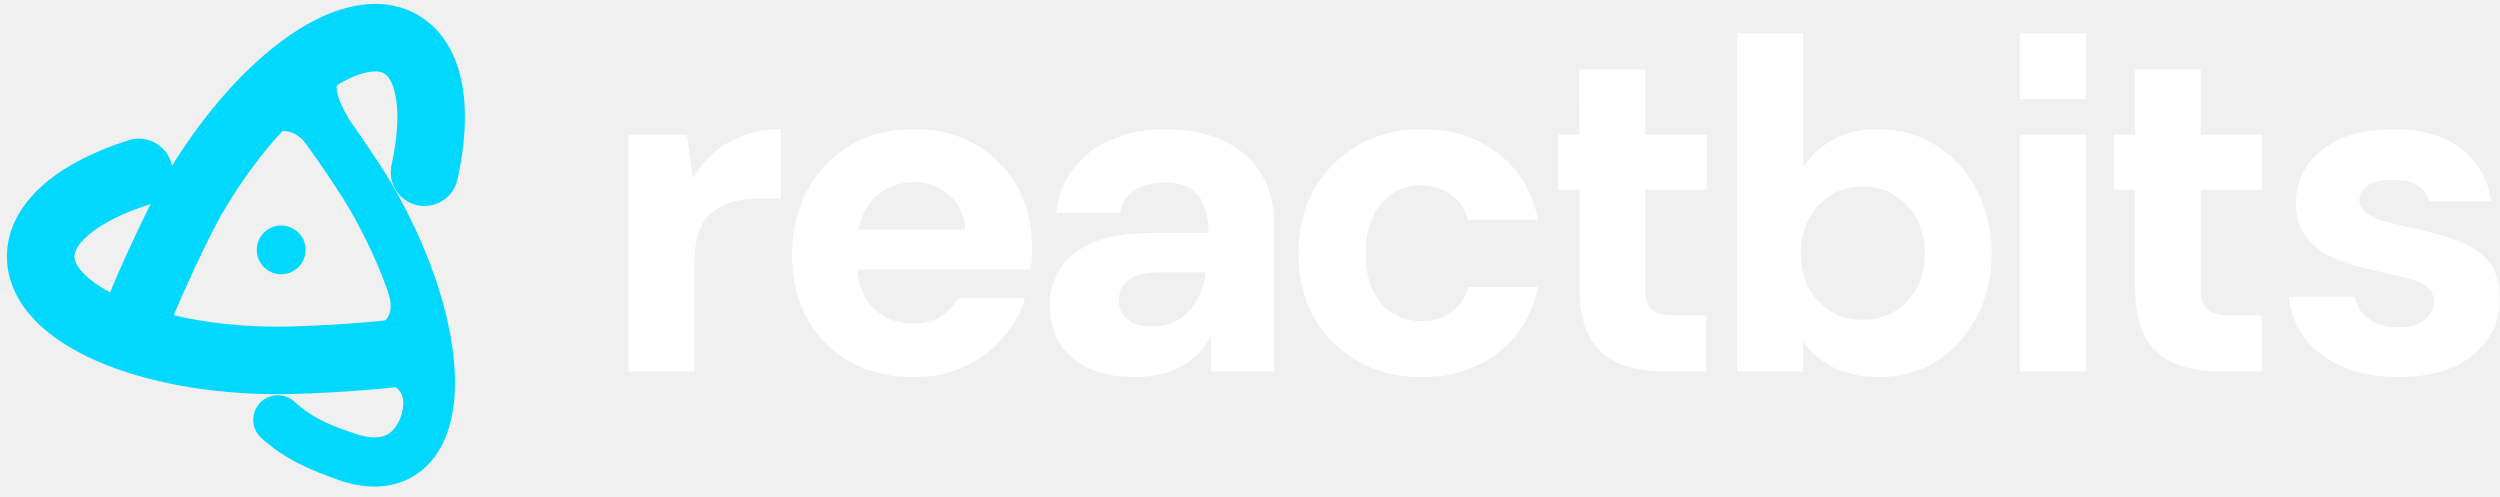
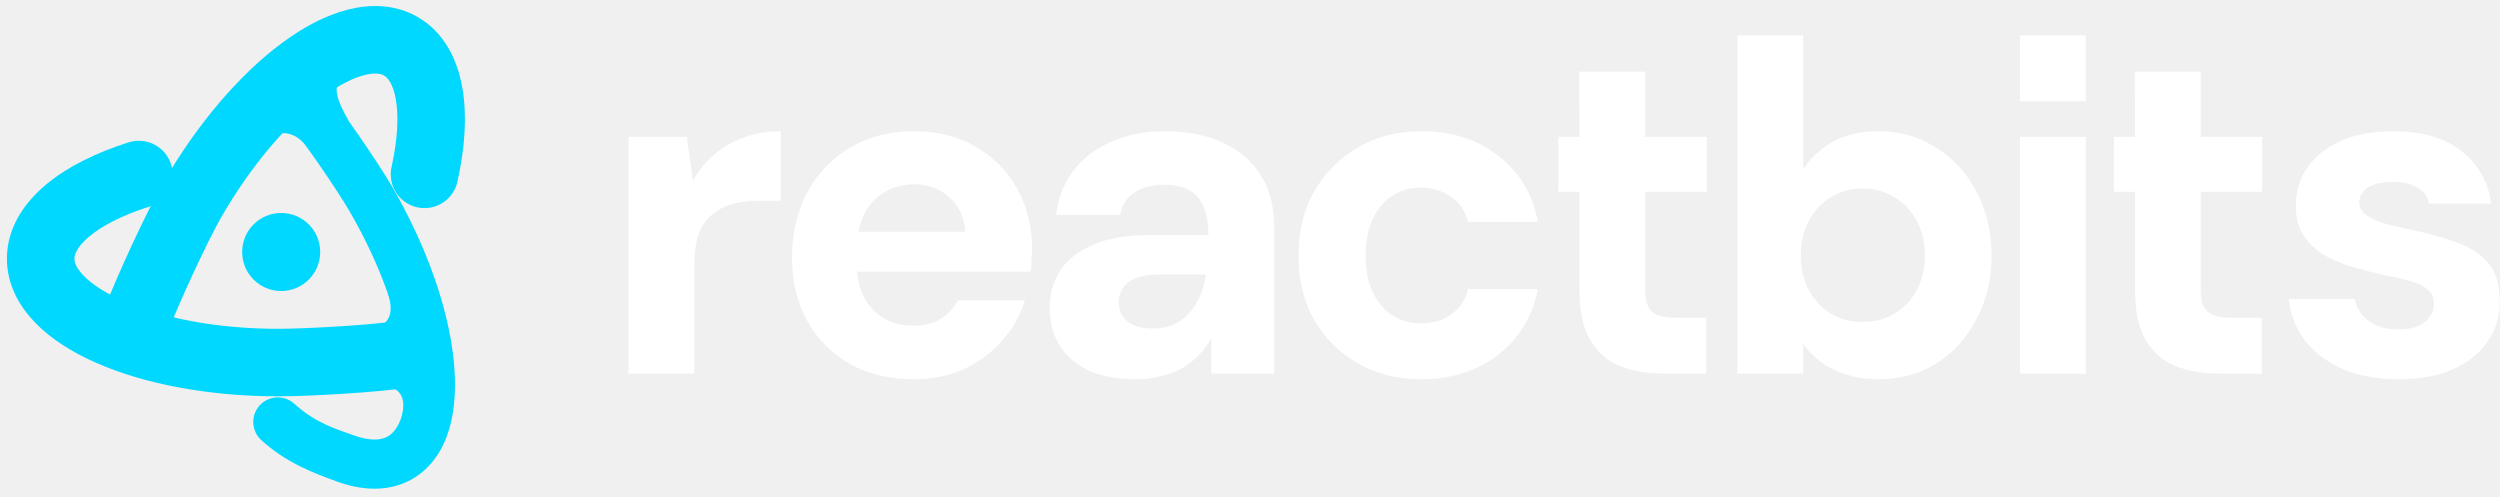
<svg xmlns="http://www.w3.org/2000/svg" width="136" height="27" viewBox="0 0 136 27" fill="none">
-   <path d="M34.194 20.207V7.329H37.362L37.695 9.706C38.018 9.144 38.41 8.667 38.87 8.275C39.33 7.883 39.866 7.576 40.48 7.355C41.093 7.134 41.757 7.023 42.472 7.023V10.804H41.272C40.761 10.804 40.284 10.864 39.841 10.983C39.415 11.102 39.04 11.298 38.717 11.571C38.41 11.826 38.172 12.184 38.001 12.644C37.848 13.087 37.771 13.649 37.771 14.33V20.207H34.194Z" fill="white" />
-   <path d="M49.704 20.514C48.41 20.514 47.26 20.241 46.255 19.696C45.267 19.134 44.492 18.359 43.93 17.371C43.368 16.366 43.087 15.207 43.087 13.896C43.087 12.567 43.359 11.392 43.904 10.37C44.467 9.331 45.242 8.513 46.23 7.917C47.234 7.321 48.401 7.023 49.73 7.023C51.007 7.023 52.123 7.304 53.077 7.866C54.048 8.428 54.797 9.186 55.325 10.14C55.87 11.094 56.143 12.193 56.143 13.436C56.143 13.606 56.135 13.794 56.117 13.998C56.117 14.203 56.1 14.424 56.066 14.662H45.976V12.491H52.515C52.464 11.707 52.174 11.085 51.646 10.626C51.135 10.149 50.496 9.91 49.73 9.91C49.151 9.91 48.623 10.046 48.146 10.319C47.669 10.591 47.294 10.992 47.022 11.52C46.749 12.048 46.613 12.721 46.613 13.538V14.279C46.613 14.944 46.74 15.531 46.996 16.042C47.252 16.536 47.609 16.919 48.069 17.192C48.529 17.465 49.066 17.601 49.679 17.601C50.292 17.601 50.794 17.473 51.186 17.218C51.595 16.962 51.902 16.63 52.106 16.221H55.76C55.521 17.022 55.112 17.745 54.533 18.393C53.971 19.04 53.281 19.56 52.464 19.951C51.646 20.326 50.726 20.514 49.704 20.514Z" fill="white" />
-   <path d="M61.804 20.514C60.748 20.514 59.862 20.343 59.147 20.003C58.448 19.645 57.929 19.176 57.588 18.597C57.264 18.001 57.103 17.345 57.103 16.63C57.103 15.863 57.299 15.182 57.69 14.586C58.082 13.99 58.687 13.521 59.505 13.181C60.322 12.84 61.344 12.669 62.571 12.669H65.739C65.739 12.056 65.654 11.554 65.483 11.162C65.33 10.753 65.075 10.447 64.717 10.242C64.376 10.038 63.916 9.936 63.337 9.936C62.707 9.936 62.17 10.072 61.727 10.344C61.301 10.617 61.038 11.026 60.935 11.571H57.46C57.563 10.651 57.869 9.859 58.38 9.195C58.891 8.513 59.573 7.985 60.424 7.611C61.293 7.219 62.272 7.023 63.363 7.023C64.572 7.023 65.62 7.227 66.505 7.636C67.408 8.045 68.098 8.633 68.575 9.399C69.069 10.165 69.316 11.111 69.316 12.235V20.207H65.891L65.892 18.265C65.722 18.606 65.5 18.912 65.228 19.185C64.972 19.457 64.674 19.696 64.334 19.9C63.993 20.088 63.61 20.232 63.184 20.335C62.775 20.454 62.315 20.514 61.804 20.514ZM62.673 17.754C63.099 17.754 63.482 17.686 63.822 17.55C64.163 17.396 64.453 17.183 64.691 16.911C64.93 16.638 65.126 16.332 65.279 15.991C65.432 15.633 65.534 15.25 65.585 14.841V14.816H63.005C62.511 14.816 62.102 14.884 61.779 15.02C61.472 15.139 61.242 15.318 61.089 15.557C60.935 15.778 60.859 16.034 60.859 16.323C60.859 16.63 60.935 16.894 61.089 17.115C61.242 17.337 61.455 17.498 61.727 17.601C62 17.703 62.315 17.754 62.673 17.754Z" fill="white" />
-   <path d="M77.306 20.514C76.011 20.514 74.861 20.224 73.856 19.645C72.851 19.066 72.059 18.274 71.48 17.269C70.918 16.264 70.637 15.114 70.637 13.819C70.637 12.491 70.918 11.324 71.48 10.319C72.059 9.297 72.851 8.496 73.856 7.917C74.861 7.321 76.02 7.023 77.331 7.023C78.984 7.023 80.372 7.466 81.496 8.351C82.637 9.22 83.361 10.421 83.668 11.954H79.861C79.724 11.375 79.418 10.924 78.941 10.6C78.481 10.259 77.927 10.089 77.28 10.089C76.701 10.089 76.181 10.242 75.722 10.549C75.279 10.838 74.93 11.256 74.674 11.801C74.418 12.346 74.291 13.002 74.291 13.768C74.291 14.347 74.359 14.867 74.495 15.327C74.648 15.77 74.853 16.153 75.108 16.477C75.381 16.8 75.704 17.047 76.079 17.218C76.454 17.388 76.854 17.473 77.28 17.473C77.723 17.473 78.115 17.405 78.455 17.269C78.796 17.115 79.094 16.902 79.35 16.63C79.605 16.34 79.775 16 79.861 15.608H83.668C83.361 17.107 82.637 18.299 81.496 19.185C80.355 20.071 78.958 20.514 77.306 20.514Z" fill="white" />
-   <path d="M90.495 20.207C89.576 20.207 88.766 20.062 88.068 19.773C87.387 19.483 86.859 19.006 86.484 18.342C86.109 17.677 85.922 16.775 85.922 15.633V10.319H84.777V7.329L85.919 7.33L85.916 3.778H89.499V7.329H92.846V10.319H89.499V15.659C89.499 16.221 89.618 16.613 89.857 16.834C90.112 17.056 90.538 17.166 91.134 17.166H92.82V20.207H90.495Z" fill="white" />
-   <path d="M102.207 20.514C101.543 20.514 100.955 20.428 100.444 20.258C99.933 20.105 99.482 19.883 99.09 19.594C98.698 19.304 98.366 18.972 98.094 18.597L98.094 20.207H94.516V1.811H98.094V9.092C98.485 8.496 99.013 8.002 99.678 7.611C100.359 7.219 101.194 7.023 102.182 7.023C103.357 7.023 104.404 7.321 105.324 7.917C106.261 8.496 106.994 9.297 107.522 10.319C108.067 11.324 108.339 12.482 108.339 13.794C108.339 15.071 108.067 16.221 107.522 17.243C106.994 18.265 106.27 19.066 105.35 19.645C104.43 20.224 103.382 20.514 102.207 20.514ZM101.338 17.396C101.986 17.396 102.565 17.243 103.076 16.936C103.587 16.63 103.987 16.204 104.277 15.659C104.566 15.114 104.711 14.492 104.711 13.794C104.711 13.078 104.566 12.448 104.277 11.903C103.987 11.358 103.587 10.932 103.076 10.626C102.565 10.302 101.986 10.14 101.338 10.14C100.674 10.14 100.086 10.302 99.575 10.626C99.081 10.932 98.69 11.358 98.4 11.903C98.111 12.431 97.966 13.053 97.966 13.768C97.966 14.484 98.111 15.114 98.4 15.659C98.69 16.204 99.081 16.63 99.575 16.936C100.086 17.243 100.674 17.396 101.338 17.396Z" fill="white" />
-   <path d="M109.889 20.207V7.329H113.466V20.207H109.889Z" fill="white" />
-   <path d="M130.515 20.514C129.322 20.514 128.292 20.326 127.423 19.951C126.554 19.56 125.873 19.04 125.379 18.393C124.885 17.729 124.595 16.979 124.51 16.144H128.087C128.155 16.451 128.283 16.732 128.471 16.988C128.675 17.226 128.939 17.422 129.263 17.575C129.603 17.729 130.004 17.805 130.464 17.805C130.906 17.805 131.264 17.745 131.537 17.626C131.826 17.49 132.039 17.32 132.175 17.115C132.329 16.911 132.405 16.689 132.405 16.451C132.405 16.11 132.303 15.846 132.099 15.659C131.894 15.472 131.596 15.318 131.204 15.199C130.813 15.08 130.344 14.969 129.799 14.867C129.186 14.731 128.581 14.577 127.985 14.407C127.406 14.237 126.878 14.015 126.401 13.743C125.941 13.453 125.575 13.095 125.302 12.669C125.03 12.244 124.894 11.716 124.894 11.085C124.894 10.319 125.098 9.629 125.507 9.016C125.933 8.403 126.537 7.917 127.321 7.559C128.121 7.202 129.075 7.023 130.182 7.023C131.75 7.023 132.984 7.381 133.887 8.096C134.807 8.794 135.352 9.748 135.522 10.958H132.15C132.065 10.583 131.852 10.293 131.511 10.089C131.17 9.884 130.719 9.782 130.157 9.782C129.578 9.782 129.126 9.884 128.803 10.089C128.496 10.293 128.343 10.566 128.343 10.906C128.343 11.128 128.445 11.332 128.649 11.52C128.854 11.69 129.143 11.843 129.518 11.98C129.91 12.099 130.387 12.218 130.949 12.337C131.954 12.542 132.831 12.78 133.581 13.053C134.33 13.308 134.918 13.683 135.344 14.177C135.769 14.654 135.982 15.352 135.982 16.272C135.999 17.09 135.778 17.822 135.318 18.469C134.875 19.117 134.245 19.619 133.427 19.977C132.61 20.335 131.639 20.514 130.515 20.514Z" fill="white" />
-   <path d="M120.717 20.207C119.797 20.207 118.988 20.062 118.29 19.773C117.609 19.483 117.081 19.006 116.706 18.342C116.331 17.677 116.144 16.775 116.144 15.633V10.319H114.999V7.329L116.14 7.33L116.138 3.778H119.721V7.329H123.068V10.319H119.721V15.659C119.721 16.221 119.84 16.613 120.078 16.834C120.334 17.056 120.76 17.166 121.356 17.166H123.042V20.207H120.717Z" fill="white" />
-   <rect x="109.887" y="1.811" width="3.579" height="3.579" fill="white" />
-   <path d="M15.56 4.259C15.695 4.147 15.851 4.063 16.019 4.011C16.187 3.96 16.363 3.942 16.538 3.958C16.713 3.975 16.883 4.025 17.038 4.108C17.193 4.19 17.33 4.302 17.442 4.437C18.486 5.704 20.546 8.671 21.364 10.094C23.217 13.306 24.36 16.596 24.668 19.354C24.821 20.732 24.775 22.043 24.454 23.168C24.128 24.299 23.497 25.324 22.438 25.936C21.157 26.675 19.676 26.572 18.323 26.078C16.965 25.583 15.536 25.033 14.203 23.816C13.945 23.576 13.793 23.244 13.778 22.892C13.764 22.54 13.889 22.197 14.126 21.937C14.364 21.677 14.694 21.521 15.046 21.503C15.398 21.485 15.742 21.607 16.005 21.842C17.181 22.914 18.315 23.23 19.238 23.565C20.168 23.904 20.753 23.824 21.102 23.62C21.394 23.451 21.69 23.107 21.882 22.432C22.078 21.747 22.141 20.81 22.011 19.652C21.752 17.337 20.763 14.4 19.047 11.431C18.304 10.139 16.331 7.296 15.384 6.146C15.272 6.011 15.188 5.855 15.136 5.687C15.085 5.519 15.067 5.343 15.083 5.168C15.1 4.993 15.15 4.824 15.233 4.669C15.315 4.513 15.427 4.376 15.562 4.264" fill="#00D8FF" />
-   <path d="M23.365 18.915C23.395 19.088 23.39 19.265 23.351 19.436C23.312 19.607 23.239 19.769 23.138 19.912C23.036 20.055 22.907 20.177 22.759 20.27C22.61 20.364 22.444 20.427 22.271 20.456C20.652 20.725 16.774 20.947 15.132 20.944C11.426 20.944 8.004 20.29 5.461 19.176C4.191 18.622 3.081 17.925 2.268 17.084C1.447 16.239 0.876 15.177 0.876 13.956C0.876 12.477 1.707 11.247 2.81 10.321C3.918 9.392 5.429 8.649 7.149 8.104C7.487 7.996 7.854 8.028 8.168 8.191C8.324 8.272 8.463 8.382 8.576 8.517C8.689 8.651 8.775 8.806 8.828 8.973C8.881 9.141 8.9 9.317 8.886 9.492C8.871 9.667 8.821 9.837 8.741 9.993C8.66 10.149 8.549 10.287 8.415 10.4C8.281 10.513 8.125 10.599 7.958 10.652C6.443 11.133 5.282 11.737 4.529 12.37C3.77 13.005 3.549 13.552 3.549 13.956C3.549 14.295 3.701 14.722 4.189 15.227C4.685 15.738 5.465 16.26 6.532 16.727C8.666 17.661 11.704 18.271 15.132 18.271C16.709 18.271 20.45 18.054 21.824 17.821C21.997 17.791 22.174 17.796 22.345 17.835C22.516 17.874 22.678 17.947 22.821 18.048C22.965 18.15 23.086 18.279 23.18 18.427C23.273 18.576 23.336 18.742 23.365 18.915Z" fill="#00D8FF" />
-   <path d="M23.365 18.915C23.395 19.088 23.39 19.265 23.351 19.436C23.312 19.607 23.239 19.769 23.138 19.912C23.036 20.055 22.907 20.177 22.759 20.27C22.61 20.364 22.444 20.427 22.271 20.456C20.652 20.725 16.774 20.947 15.132 20.944C11.426 20.944 8.004 20.29 5.461 19.176C4.191 18.622 3.081 17.925 2.268 17.084C1.447 16.239 0.876 15.177 0.876 13.956C0.876 12.477 1.707 11.247 2.81 10.321C3.918 9.392 5.429 8.649 7.149 8.104C7.487 7.996 7.854 8.028 8.168 8.191C8.324 8.272 8.463 8.382 8.576 8.517C8.689 8.651 8.775 8.806 8.828 8.973C8.881 9.141 8.9 9.317 8.886 9.492C8.871 9.667 8.821 9.837 8.741 9.993C8.66 10.149 8.549 10.287 8.415 10.4C8.281 10.513 8.125 10.599 7.958 10.652C6.443 11.133 5.282 11.737 4.529 12.37C3.77 13.005 3.549 13.552 3.549 13.956C3.549 14.295 3.701 14.722 4.189 15.227C4.685 15.738 5.465 16.26 6.532 16.727C8.666 17.661 11.704 18.271 15.132 18.271C16.709 18.271 20.45 18.054 21.824 17.821C21.997 17.791 22.174 17.796 22.345 17.835C22.516 17.874 22.678 17.947 22.821 18.048C22.965 18.15 23.086 18.279 23.18 18.427C23.273 18.576 23.336 18.742 23.365 18.915Z" stroke="#00D8FF" />
-   <path d="M7.019 18.382C6.686 18.258 6.417 18.008 6.269 17.686C6.121 17.364 6.108 16.996 6.231 16.664C6.769 15.211 8.438 11.586 9.298 10.096C11.152 6.885 13.429 4.251 15.664 2.604C16.779 1.783 17.938 1.168 19.073 0.885C20.215 0.6 21.419 0.633 22.476 1.245C23.759 1.984 24.408 3.317 24.657 4.738C24.909 6.161 24.796 7.84 24.408 9.603C24.377 9.78 24.31 9.949 24.211 10.1C24.113 10.251 23.985 10.38 23.835 10.48C23.686 10.58 23.517 10.649 23.34 10.683C23.163 10.716 22.982 10.713 22.806 10.675C22.63 10.636 22.464 10.563 22.317 10.458C22.17 10.354 22.046 10.221 21.952 10.067C21.858 9.914 21.796 9.743 21.77 9.565C21.744 9.386 21.753 9.205 21.799 9.031C22.139 7.477 22.197 6.169 22.025 5.199C21.854 4.226 21.491 3.761 21.142 3.56C20.849 3.39 20.402 3.307 19.721 3.478C19.03 3.65 18.189 4.066 17.25 4.757C15.375 6.136 13.326 8.464 11.613 11.433C10.864 12.723 9.26 16.198 8.736 17.594C8.613 17.926 8.363 18.196 8.041 18.343C7.718 18.491 7.351 18.505 7.019 18.382Z" fill="#00D8FF" />
-   <path d="M7.019 18.382C6.686 18.258 6.417 18.008 6.269 17.686C6.121 17.364 6.108 16.996 6.231 16.664C6.769 15.211 8.438 11.586 9.298 10.096C11.152 6.885 13.429 4.251 15.664 2.604C16.779 1.783 17.938 1.168 19.073 0.885C20.215 0.6 21.419 0.633 22.476 1.245C23.759 1.984 24.408 3.317 24.657 4.738C24.909 6.161 24.796 7.84 24.408 9.603C24.377 9.78 24.31 9.949 24.211 10.1C24.113 10.251 23.985 10.38 23.835 10.48C23.686 10.58 23.517 10.649 23.34 10.683C23.163 10.716 22.982 10.713 22.806 10.675C22.63 10.636 22.464 10.563 22.317 10.458C22.17 10.354 22.046 10.221 21.952 10.067C21.858 9.914 21.796 9.743 21.77 9.565C21.744 9.386 21.753 9.205 21.799 9.031C22.139 7.477 22.197 6.169 22.025 5.199C21.854 4.226 21.491 3.761 21.142 3.56C20.849 3.39 20.402 3.307 19.721 3.478C19.03 3.65 18.189 4.066 17.25 4.757C15.375 6.136 13.326 8.464 11.613 11.433C10.864 12.723 9.26 16.198 8.736 17.594C8.613 17.926 8.363 18.196 8.041 18.343C7.718 18.491 7.351 18.505 7.019 18.382Z" stroke="#00D8FF" />
-   <path d="M7.239 17.556L9.527 15.725C9.05 17.109 9.415 17.626 11.359 18.013L9.07 19.844L7.239 17.556Z" fill="#00D8FF" />
-   <path d="M5.578 18.212L4.478 15.495C5.668 16.349 6.268 16.147 7.195 14.395L8.295 17.112L5.578 18.212Z" fill="#00D8FF" />
-   <path d="M16.573 3.058L19.462 3.557C18.109 4.117 17.963 4.727 18.962 6.439L16.075 5.946L16.573 3.058Z" fill="#00D8FF" />
-   <path d="M23.692 20.287L21.853 22.572C22.195 21.166 21.558 20.696 19.577 20.743L21.405 18.453L23.692 20.287Z" fill="#00D8FF" />
-   <path d="M16.8 5.11L16.804 8.025C16.006 6.797 14.753 6.835 13.904 8.076L13.869 5.145L16.8 5.11Z" fill="#00D8FF" />
-   <path d="M23.319 17.695L21.093 15.79C21.524 17.189 21.143 17.769 19.188 18.091L21.413 19.922L23.319 17.695Z" fill="#00D8FF" />
-   <circle cx="15.296" cy="13.593" r="1.327" fill="#00D8FF" />
+   <path d="M34.194 20.323V7.446H37.362L37.695 9.822C38.018 9.26 38.41 8.783 38.87 8.391C39.33 7.999 39.866 7.693 40.48 7.471C41.093 7.25 41.757 7.139 42.472 7.139V10.921H41.272C40.761 10.921 40.284 10.98 39.841 11.099C39.415 11.219 39.04 11.415 38.717 11.687C38.41 11.943 38.172 12.3 38.001 12.76C37.848 13.203 37.771 13.765 37.771 14.447V20.323H34.194Z" fill="white" />
+   <path d="M49.704 20.63C48.41 20.63 47.26 20.357 46.255 19.812C45.267 19.25 44.492 18.475 43.93 17.487C43.368 16.482 43.087 15.324 43.087 14.012C43.087 12.684 43.359 11.508 43.904 10.486C44.467 9.447 45.242 8.629 46.23 8.033C47.234 7.437 48.401 7.139 49.73 7.139C51.007 7.139 52.123 7.42 53.077 7.982C54.048 8.544 54.797 9.302 55.325 10.256C55.87 11.21 56.143 12.309 56.143 13.552C56.143 13.723 56.135 13.91 56.117 14.114C56.117 14.319 56.1 14.54 56.066 14.779H45.976V12.607H52.515C52.464 11.823 52.174 11.202 51.646 10.742C51.135 10.265 50.496 10.026 49.73 10.026C49.151 10.026 48.623 10.162 48.146 10.435C47.669 10.708 47.294 11.108 47.022 11.636C46.749 12.164 46.613 12.837 46.613 13.654V14.395C46.613 15.06 46.74 15.647 46.996 16.158C47.252 16.652 47.609 17.036 48.069 17.308C48.529 17.581 49.066 17.717 49.679 17.717C50.292 17.717 50.794 17.589 51.186 17.334C51.595 17.078 51.902 16.746 52.106 16.337H55.76C55.521 17.138 55.112 17.862 54.533 18.509C53.971 19.156 53.281 19.676 52.464 20.068C51.646 20.442 50.726 20.63 49.704 20.63Z" fill="white" />
+   <path d="M61.804 20.63C60.748 20.63 59.862 20.459 59.147 20.119C58.448 19.761 57.929 19.293 57.588 18.713C57.264 18.117 57.103 17.461 57.103 16.746C57.103 15.979 57.299 15.298 57.69 14.702C58.082 14.106 58.687 13.637 59.505 13.297C60.322 12.956 61.344 12.786 62.571 12.786H65.739C65.739 12.172 65.654 11.67 65.483 11.278C65.33 10.869 65.075 10.563 64.717 10.358C64.376 10.154 63.916 10.052 63.337 10.052C62.707 10.052 62.17 10.188 61.727 10.461C61.301 10.733 61.038 11.142 60.935 11.687H57.46C57.563 10.767 57.869 9.975 58.38 9.311C58.891 8.629 59.573 8.101 60.424 7.727C61.293 7.335 62.272 7.139 63.363 7.139C64.572 7.139 65.62 7.343 66.505 7.752C67.408 8.161 68.098 8.749 68.575 9.515C69.069 10.282 69.316 11.227 69.316 12.351V20.323H65.891L65.892 18.381C65.722 18.722 65.5 19.029 65.228 19.301C64.972 19.574 64.674 19.812 64.334 20.017C63.993 20.204 63.61 20.349 63.184 20.451C62.775 20.57 62.315 20.63 61.804 20.63ZM62.673 17.87C63.099 17.87 63.482 17.802 63.822 17.666C64.163 17.512 64.453 17.3 64.691 17.027C64.93 16.755 65.126 16.448 65.279 16.107C65.432 15.75 65.534 15.366 65.585 14.957V14.932H63.005C62.511 14.932 62.102 15 61.779 15.136C61.472 15.256 61.242 15.434 61.089 15.673C60.935 15.894 60.859 16.15 60.859 16.439C60.859 16.746 60.935 17.01 61.089 17.232C61.242 17.453 61.455 17.615 61.727 17.717C62 17.819 62.315 17.87 62.673 17.87Z" fill="white" />
+   <path d="M77.306 20.63C76.011 20.63 74.861 20.34 73.856 19.761C72.851 19.182 72.059 18.39 71.48 17.385C70.918 16.38 70.637 15.23 70.637 13.935C70.637 12.607 70.918 11.44 71.48 10.435C72.059 9.413 72.851 8.612 73.856 8.033C74.861 7.437 76.02 7.139 77.331 7.139C78.984 7.139 80.372 7.582 81.496 8.468C82.637 9.336 83.361 10.537 83.668 12.07H79.861C79.724 11.491 79.418 11.04 78.941 10.716C78.481 10.375 77.927 10.205 77.28 10.205C76.701 10.205 76.181 10.358 75.722 10.665C75.279 10.955 74.93 11.372 74.674 11.917C74.418 12.462 74.291 13.118 74.291 13.884C74.291 14.463 74.359 14.983 74.495 15.443C74.648 15.886 74.853 16.269 75.108 16.593C75.381 16.916 75.704 17.163 76.079 17.334C76.454 17.504 76.854 17.589 77.28 17.589C77.723 17.589 78.115 17.521 78.455 17.385C78.796 17.232 79.094 17.019 79.35 16.746C79.605 16.456 79.775 16.116 79.861 15.724H83.668C83.361 17.223 82.637 18.415 81.496 19.301C80.355 20.187 78.958 20.63 77.306 20.63Z" fill="white" />
+   <path d="M90.495 20.323C89.576 20.323 88.766 20.178 88.068 19.889C87.387 19.599 86.859 19.122 86.484 18.458C86.109 17.794 85.922 16.891 85.922 15.75V10.435H84.777V7.446L85.919 7.446L85.916 3.894H89.499V7.446H92.846V10.435H89.499V15.775C89.499 16.337 89.618 16.729 89.857 16.95C90.112 17.172 90.538 17.283 91.134 17.283H92.82V20.323H90.495Z" fill="white" />
+   <path d="M102.207 20.63C101.543 20.63 100.955 20.544 100.444 20.374C99.933 20.221 99.482 19.999 99.09 19.71C98.698 19.42 98.366 19.088 98.094 18.713L98.094 20.323H94.516V1.927H98.094V9.209C98.485 8.612 99.013 8.118 99.678 7.727C100.359 7.335 101.194 7.139 102.182 7.139C103.357 7.139 104.404 7.437 105.324 8.033C106.261 8.612 106.994 9.413 107.522 10.435C108.067 11.44 108.339 12.598 108.339 13.91C108.339 15.187 108.067 16.337 107.522 17.359C106.994 18.381 106.27 19.182 105.35 19.761C104.43 20.34 103.382 20.63 102.207 20.63ZM101.338 17.512C101.986 17.512 102.565 17.359 103.076 17.053C103.587 16.746 103.987 16.32 104.277 15.775C104.566 15.23 104.711 14.608 104.711 13.91C104.711 13.194 104.566 12.564 104.277 12.019C103.987 11.474 103.587 11.048 103.076 10.742C102.565 10.418 101.986 10.256 101.338 10.256C100.674 10.256 100.086 10.418 99.575 10.742C99.081 11.048 98.69 11.474 98.4 12.019C98.111 12.547 97.966 13.169 97.966 13.884C97.966 14.6 98.111 15.23 98.4 15.775C98.69 16.32 99.081 16.746 99.575 17.053C100.086 17.359 100.674 17.512 101.338 17.512Z" fill="white" />
+   <path d="M109.889 20.323V7.446H113.466V20.323H109.889Z" fill="white" />
+   <path d="M130.515 20.63C129.322 20.63 128.292 20.442 127.423 20.068C126.554 19.676 125.873 19.156 125.379 18.509C124.885 17.845 124.595 17.095 124.51 16.261H128.087C128.155 16.567 128.283 16.848 128.471 17.104C128.675 17.342 128.939 17.538 129.263 17.691C129.603 17.845 130.004 17.921 130.464 17.921C130.906 17.921 131.264 17.862 131.537 17.742C131.826 17.606 132.039 17.436 132.175 17.232C132.329 17.027 132.405 16.806 132.405 16.567C132.405 16.227 132.303 15.963 132.099 15.775C131.894 15.588 131.596 15.434 131.204 15.315C130.813 15.196 130.344 15.085 129.799 14.983C129.186 14.847 128.581 14.694 127.985 14.523C127.406 14.353 126.878 14.131 126.401 13.859C125.941 13.569 125.575 13.211 125.302 12.786C125.03 12.36 124.894 11.832 124.894 11.202C124.894 10.435 125.098 9.745 125.507 9.132C125.933 8.519 126.537 8.033 127.321 7.676C128.121 7.318 129.075 7.139 130.182 7.139C131.75 7.139 132.984 7.497 133.887 8.212C134.807 8.911 135.352 9.864 135.522 11.074H132.15C132.065 10.699 131.852 10.409 131.511 10.205C131.17 10.001 130.719 9.899 130.157 9.899C129.578 9.899 129.126 10.001 128.803 10.205C128.496 10.409 128.343 10.682 128.343 11.023C128.343 11.244 128.445 11.449 128.649 11.636C128.854 11.806 129.143 11.96 129.518 12.096C129.91 12.215 130.387 12.334 130.949 12.454C131.954 12.658 132.831 12.896 133.581 13.169C134.33 13.425 134.918 13.799 135.344 14.293C135.769 14.77 135.982 15.469 135.982 16.388C135.999 17.206 135.778 17.938 135.318 18.586C134.875 19.233 134.245 19.735 133.427 20.093C132.61 20.451 131.639 20.63 130.515 20.63Z" fill="white" />
+   <path d="M120.717 20.323C119.797 20.323 118.988 20.178 118.29 19.889C117.609 19.599 117.081 19.122 116.706 18.458C116.331 17.794 116.144 16.891 116.144 15.75V10.435H114.999V7.446L116.14 7.446L116.138 3.894H119.721V7.446H123.068V10.435H119.721V15.775C119.721 16.337 119.84 16.729 120.078 16.95C120.334 17.172 120.76 17.283 121.356 17.283H123.042V20.323H120.717Z" fill="white" />
+   <rect x="109.887" y="1.927" width="3.579" height="3.579" fill="white" />
+   <path d="M15.56 4.375C15.695 4.263 15.851 4.179 16.019 4.127C16.187 4.076 16.363 4.058 16.538 4.074C16.713 4.091 16.883 4.142 17.038 4.224C17.193 4.306 17.33 4.418 17.442 4.553C18.486 5.82 20.546 8.788 21.364 10.211C23.217 13.422 24.36 16.712 24.668 19.47C24.821 20.848 24.775 22.16 24.454 23.284C24.128 24.416 23.497 25.44 22.438 26.052C21.157 26.791 19.676 26.688 18.323 26.194C16.965 25.699 15.536 25.149 14.203 23.932C13.945 23.692 13.793 23.36 13.778 23.009C13.764 22.657 13.889 22.313 14.126 22.053C14.364 21.793 14.694 21.637 15.046 21.619C15.398 21.601 15.742 21.723 16.005 21.958C17.181 23.031 18.315 23.346 19.238 23.681C20.168 24.02 20.753 23.94 21.102 23.737C21.394 23.567 21.69 23.224 21.882 22.548C22.078 21.864 22.141 20.926 22.011 19.768C21.752 17.453 20.763 14.516 19.047 11.547C18.304 10.255 16.331 7.412 15.384 6.262C15.272 6.127 15.188 5.971 15.136 5.803C15.085 5.635 15.067 5.459 15.083 5.284C15.1 5.11 15.15 4.94 15.233 4.785C15.315 4.63 15.427 4.492 15.562 4.38" fill="#00D8FF" />
+   <path d="M23.365 19.031C23.395 19.204 23.39 19.381 23.351 19.552C23.312 19.724 23.239 19.885 23.138 20.028C23.036 20.172 22.907 20.293 22.759 20.387C22.61 20.48 22.444 20.543 22.271 20.573C20.652 20.841 16.774 21.063 15.132 21.06C11.426 21.06 8.004 20.406 5.461 19.292C4.191 18.738 3.081 18.041 2.268 17.2C1.447 16.355 0.876 15.293 0.876 14.072C0.876 12.593 1.707 11.364 2.81 10.437C3.918 9.508 5.429 8.765 7.149 8.22C7.487 8.113 7.854 8.144 8.168 8.307C8.324 8.388 8.463 8.498 8.576 8.633C8.689 8.767 8.775 8.922 8.828 9.09C8.881 9.257 8.9 9.433 8.886 9.608C8.871 9.783 8.821 9.953 8.741 10.109C8.66 10.265 8.549 10.403 8.415 10.517C8.281 10.63 8.125 10.715 7.958 10.768C6.443 11.249 5.282 11.854 4.529 12.486C3.77 13.121 3.549 13.668 3.549 14.072C3.549 14.411 3.701 14.839 4.189 15.343C4.685 15.854 5.465 16.377 6.532 16.843C8.666 17.777 11.704 18.387 15.132 18.387C16.709 18.387 20.45 18.17 21.824 17.937C21.997 17.907 22.174 17.912 22.345 17.951C22.516 17.991 22.678 18.063 22.821 18.165C22.965 18.266 23.086 18.395 23.18 18.544C23.273 18.692 23.336 18.858 23.365 19.031Z" fill="#00D8FF" />
+   <path d="M23.365 19.031C23.395 19.204 23.39 19.381 23.351 19.552C23.312 19.724 23.239 19.885 23.138 20.028C23.036 20.172 22.907 20.293 22.759 20.387C22.61 20.48 22.444 20.543 22.271 20.573C20.652 20.841 16.774 21.063 15.132 21.06C11.426 21.06 8.004 20.406 5.461 19.292C4.191 18.738 3.081 18.041 2.268 17.2C1.447 16.355 0.876 15.293 0.876 14.072C0.876 12.593 1.707 11.364 2.81 10.437C3.918 9.508 5.429 8.765 7.149 8.22C7.487 8.113 7.854 8.144 8.168 8.307C8.324 8.388 8.463 8.498 8.576 8.633C8.689 8.767 8.775 8.922 8.828 9.09C8.881 9.257 8.9 9.433 8.886 9.608C8.871 9.783 8.821 9.953 8.741 10.109C8.66 10.265 8.549 10.403 8.415 10.517C8.281 10.63 8.125 10.715 7.958 10.768C6.443 11.249 5.282 11.854 4.529 12.486C3.77 13.121 3.549 13.668 3.549 14.072C3.549 14.411 3.701 14.839 4.189 15.343C4.685 15.854 5.465 16.377 6.532 16.843C8.666 17.777 11.704 18.387 15.132 18.387C16.709 18.387 20.45 18.17 21.824 17.937C21.997 17.907 22.174 17.912 22.345 17.951C22.516 17.991 22.678 18.063 22.821 18.165C22.965 18.266 23.086 18.395 23.18 18.544C23.273 18.692 23.336 18.858 23.365 19.031Z" stroke="#00D8FF" />
+   <path d="M7.019 18.498C6.686 18.374 6.417 18.124 6.269 17.802C6.121 17.48 6.108 17.112 6.231 16.78C6.769 15.328 8.438 11.702 9.298 10.213C11.152 7.001 13.429 4.367 15.664 2.721C16.779 1.899 17.938 1.284 19.073 1.001C20.215 0.716 21.419 0.75 22.476 1.361C23.759 2.1 24.408 3.433 24.657 4.854C24.909 6.278 24.796 7.956 24.408 9.719C24.377 9.896 24.31 10.065 24.211 10.216C24.113 10.367 23.985 10.496 23.835 10.596C23.686 10.697 23.517 10.765 23.34 10.799C23.163 10.832 22.982 10.83 22.806 10.791C22.63 10.752 22.464 10.679 22.317 10.574C22.17 10.47 22.046 10.337 21.952 10.183C21.858 10.03 21.796 9.859 21.77 9.681C21.744 9.503 21.753 9.321 21.799 9.147C22.139 7.593 22.197 6.285 22.025 5.315C21.854 4.342 21.491 3.877 21.142 3.676C20.849 3.506 20.402 3.423 19.721 3.594C19.03 3.767 18.189 4.182 17.25 4.873C15.375 6.253 13.326 8.58 11.613 11.549C10.864 12.839 9.26 16.314 8.736 17.71C8.613 18.042 8.363 18.312 8.041 18.46C7.718 18.607 7.351 18.621 7.019 18.498Z" fill="#00D8FF" />
+   <path d="M7.019 18.498C6.686 18.374 6.417 18.124 6.269 17.802C6.121 17.48 6.108 17.112 6.231 16.78C6.769 15.328 8.438 11.702 9.298 10.213C11.152 7.001 13.429 4.367 15.664 2.721C16.779 1.899 17.938 1.284 19.073 1.001C20.215 0.716 21.419 0.75 22.476 1.361C23.759 2.1 24.408 3.433 24.657 4.854C24.909 6.278 24.796 7.956 24.408 9.719C24.377 9.896 24.31 10.065 24.211 10.216C24.113 10.367 23.985 10.496 23.835 10.596C23.686 10.697 23.517 10.765 23.34 10.799C23.163 10.832 22.982 10.83 22.806 10.791C22.63 10.752 22.464 10.679 22.317 10.574C22.17 10.47 22.046 10.337 21.952 10.183C21.858 10.03 21.796 9.859 21.77 9.681C21.744 9.503 21.753 9.321 21.799 9.147C22.139 7.593 22.197 6.285 22.025 5.315C21.854 4.342 21.491 3.877 21.142 3.676C20.849 3.506 20.402 3.423 19.721 3.594C19.03 3.767 18.189 4.182 17.25 4.873C15.375 6.253 13.326 8.58 11.613 11.549C10.864 12.839 9.26 16.314 8.736 17.71C8.613 18.042 8.363 18.312 8.041 18.46C7.718 18.607 7.351 18.621 7.019 18.498Z" stroke="#00D8FF" />
+   <path d="M7.239 17.672L9.527 15.841C9.05 17.225 9.415 17.742 11.359 18.129L9.07 19.96L7.239 17.672Z" fill="#00D8FF" />
+   <path d="M5.578 18.328L4.478 15.611C5.668 16.465 6.268 16.263 7.195 14.512L8.295 17.228L5.578 18.328Z" fill="#00D8FF" />
+   <path d="M16.573 3.174L19.462 3.673C18.109 4.233 17.963 4.843 18.962 6.555L16.075 6.062L16.573 3.174Z" fill="#00D8FF" />
+   <path d="M23.692 20.403L21.853 22.688C22.195 21.282 21.558 20.812 19.577 20.859L21.405 18.57L23.692 20.403Z" fill="#00D8FF" />
+   <path d="M16.8 5.227L16.804 8.141C16.006 6.913 14.753 6.952 13.904 8.192L13.869 5.261L16.8 5.227Z" fill="#00D8FF" />
+   <path d="M23.319 17.811L21.093 15.906C21.524 17.305 21.143 17.885 19.188 18.208L21.413 20.038L23.319 17.811Z" fill="#00D8FF" />
+   <circle cx="15.296" cy="13.708" r="2.123" fill="#00D8FF" />
</svg>
